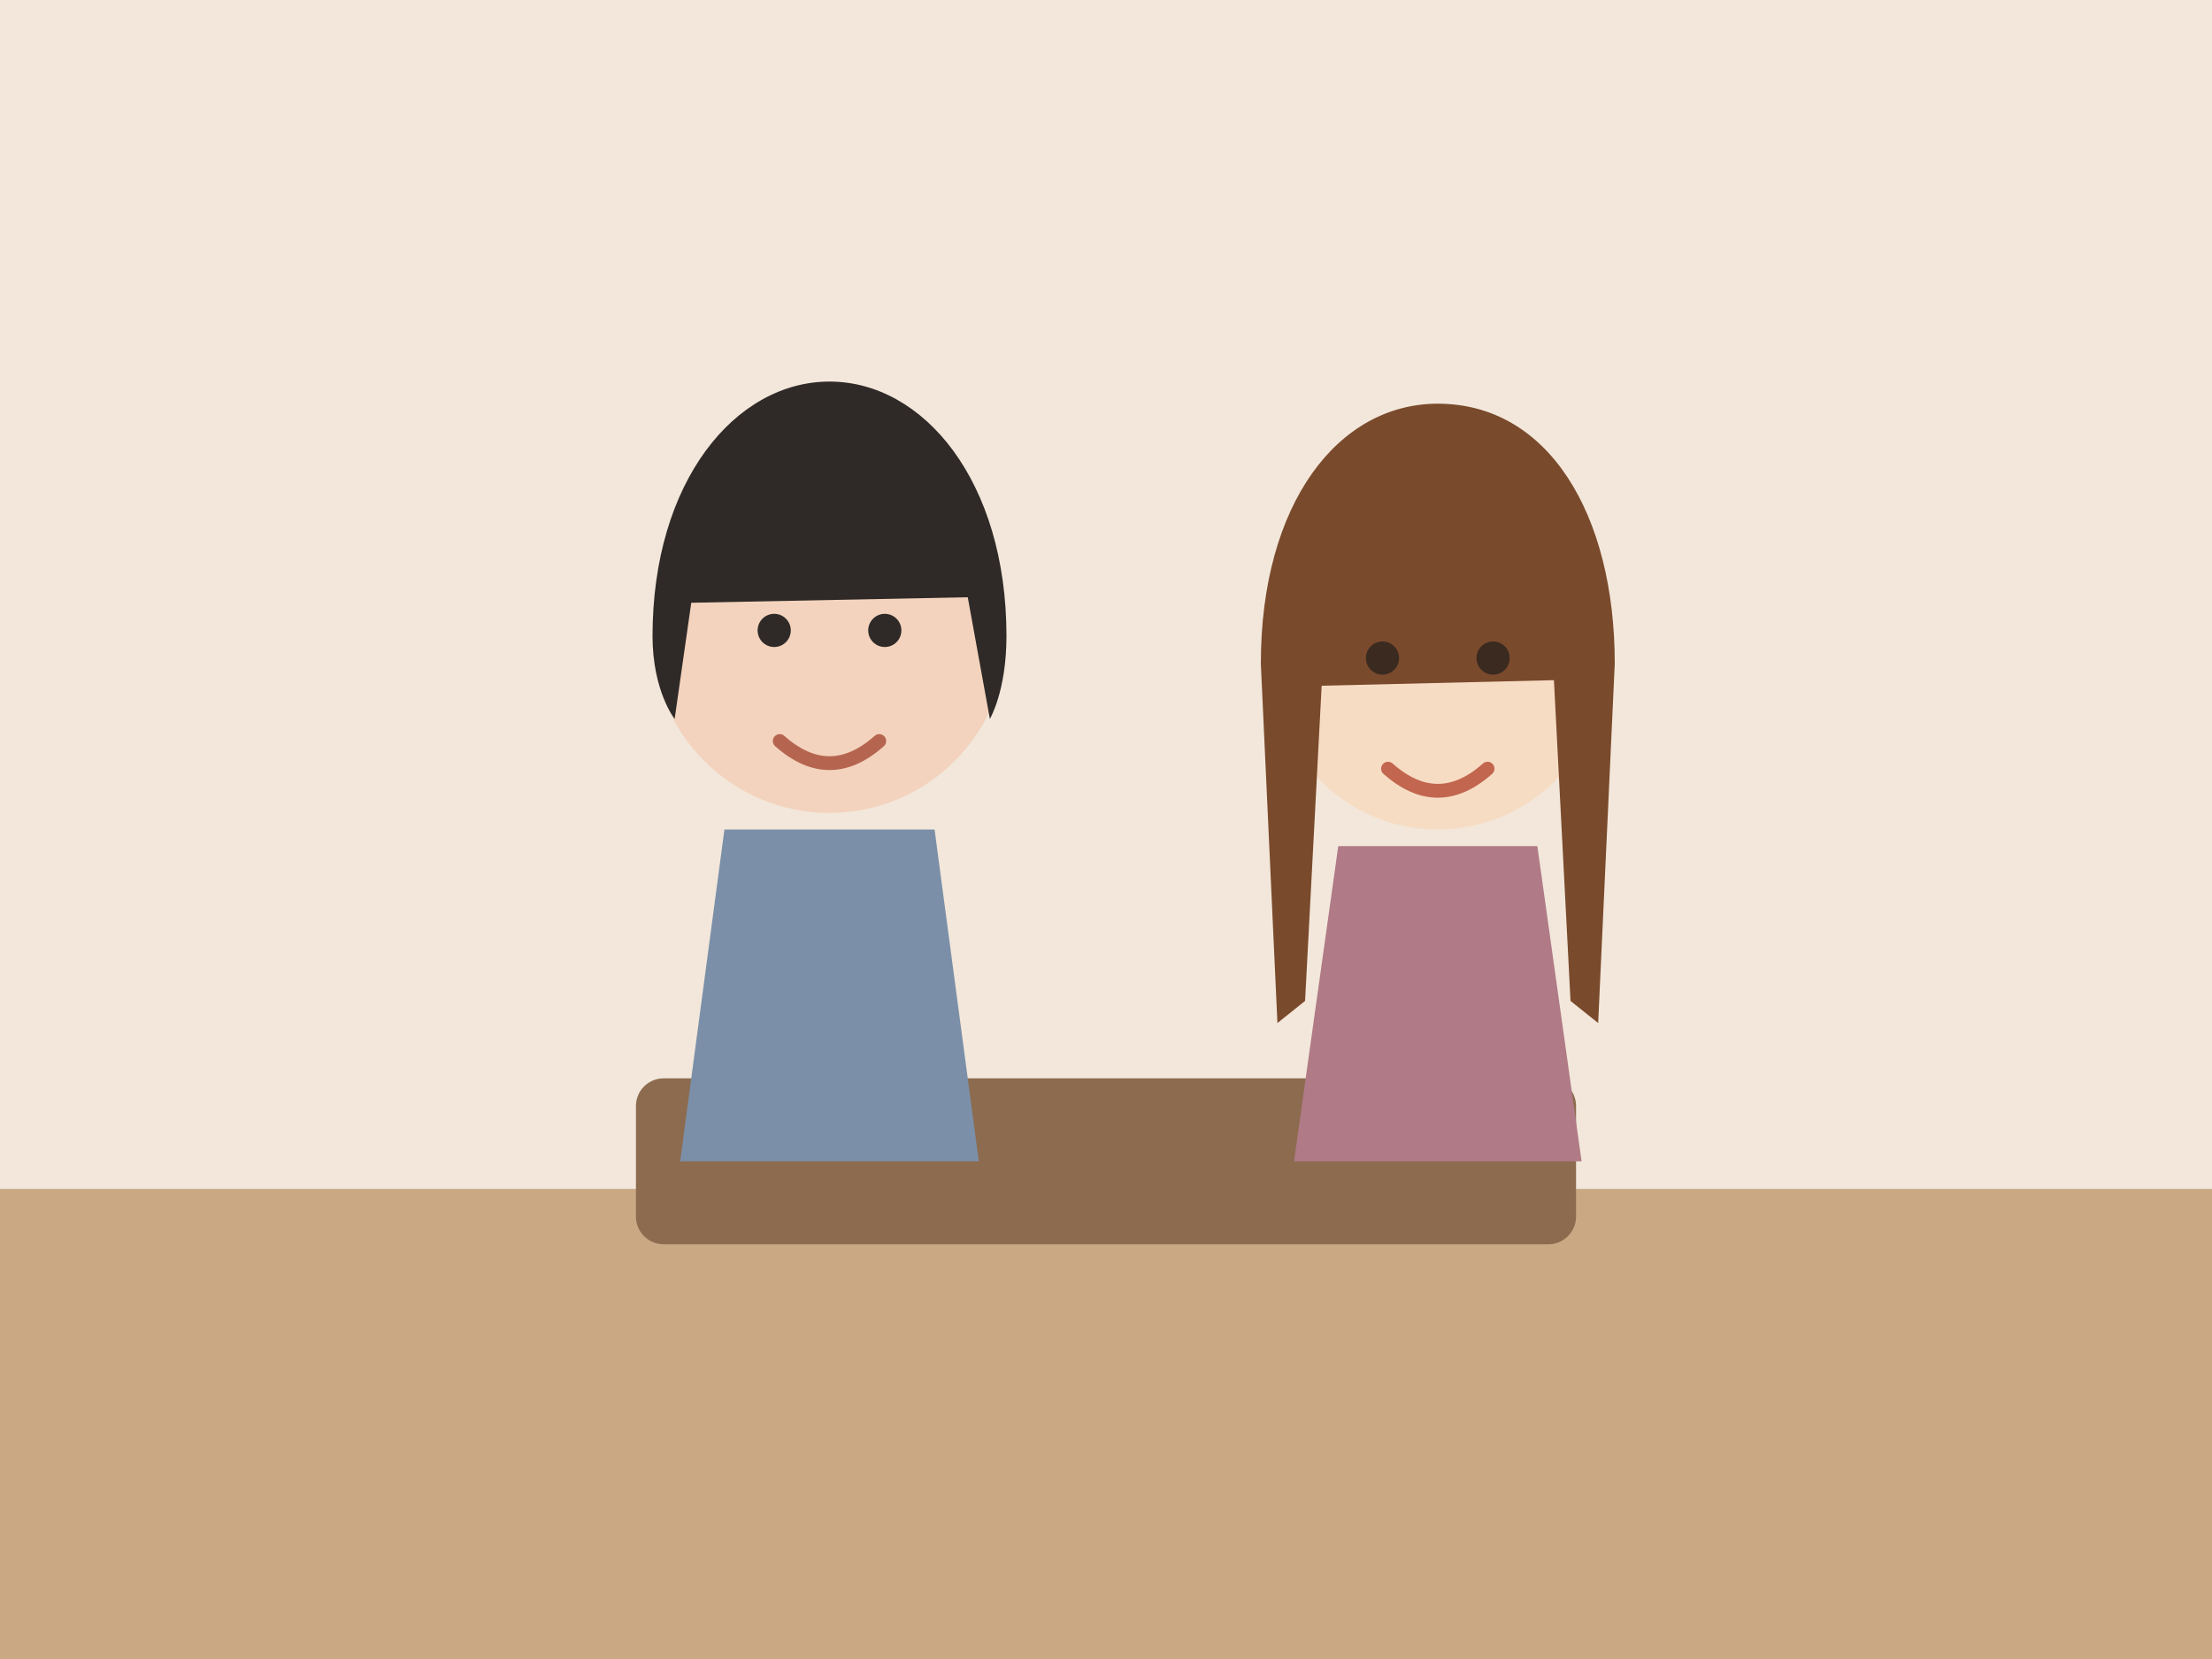
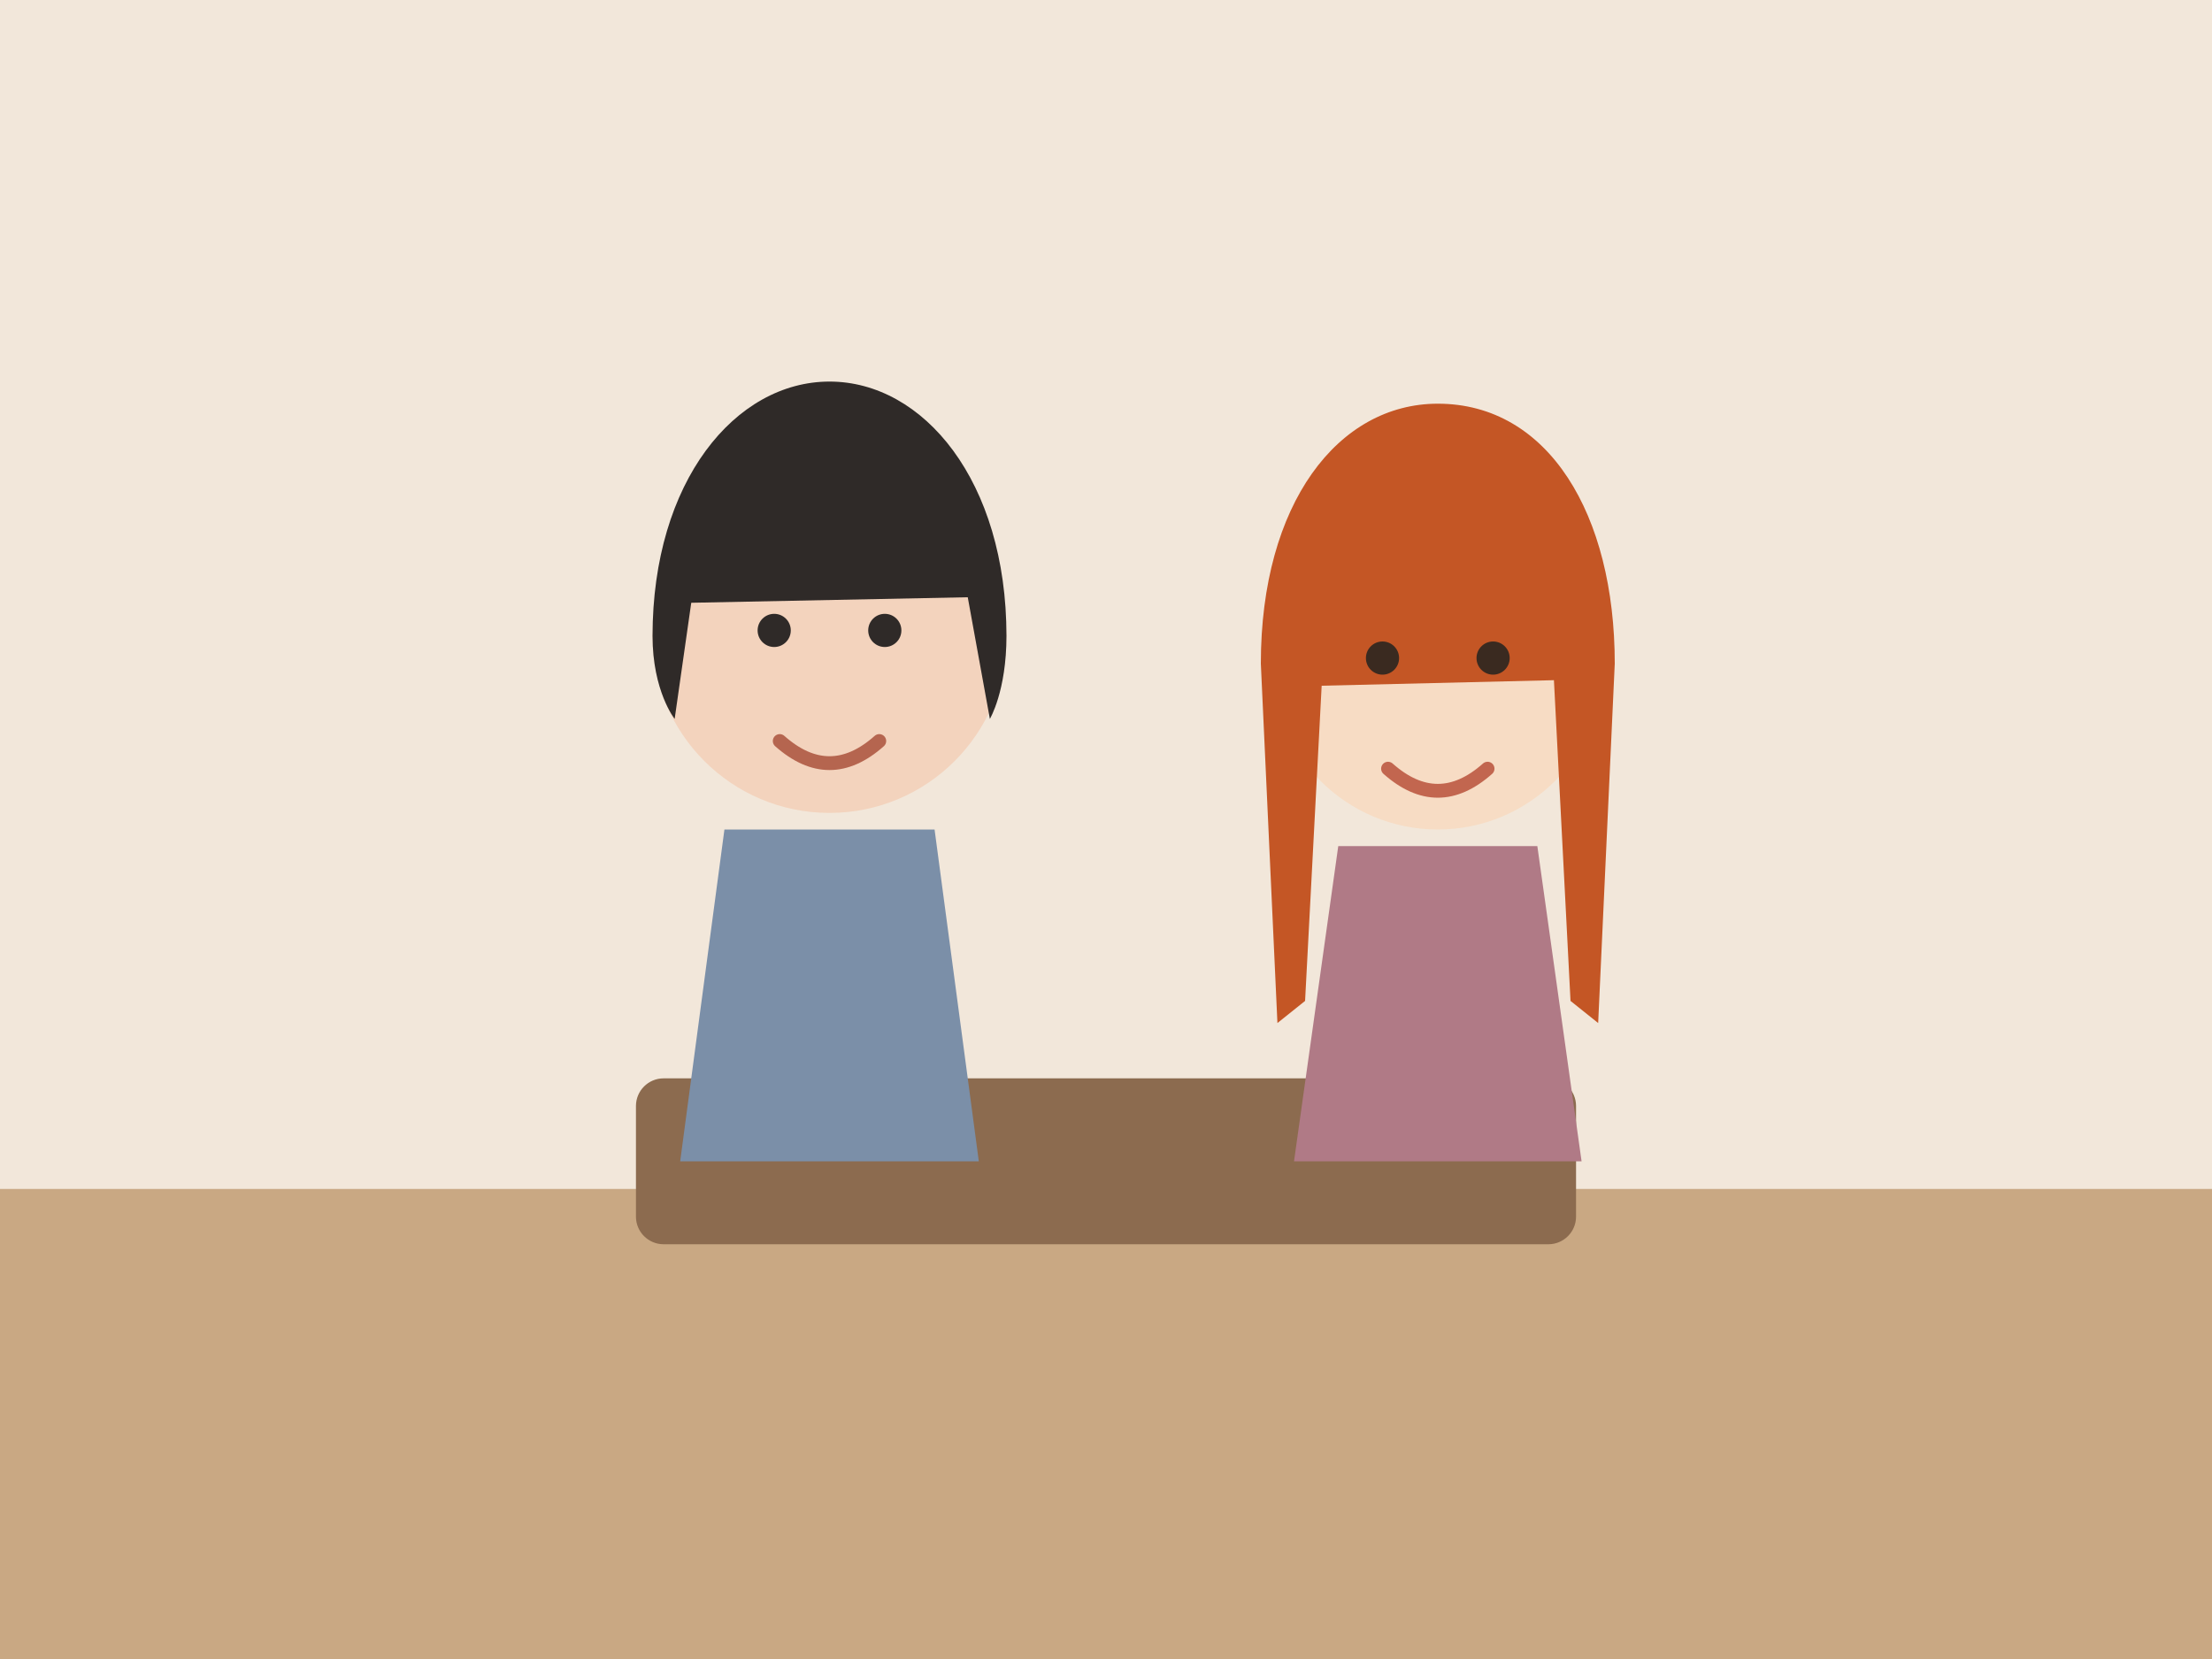
- <svg xmlns="http://www.w3.org/2000/svg" width="800" height="600" viewBox="0 0 800 600" role="img" aria-label="テーブルをはさんで笑う二人。手前の子は茶髪のロング">
+ <svg xmlns="http://www.w3.org/2000/svg" width="800" height="600" viewBox="0 0 800 600" role="img" aria-label="テーブルをはさんで笑う二人。左は黒髪のボブ、右は橙髪">
  <rect width="800" height="600" fill="#f2e7da" />
  <rect y="430" width="800" height="170" fill="#c9a883" />
  <rect x="230" y="390" width="340" height="60" rx="10" fill="#8c6b4f" />
  <g>
    <circle cx="300" cy="230" r="64" fill="#f3d3bd" />
    <path d="M236 230c0-56 30-92 64-92s64 36 64 92c0 20-6 30-6 30l-8-44-100 2-6 42s-8-10-8-30Z" fill="#2f2a28" />
    <circle cx="280" cy="228" r="6" fill="#2f2a28" />
    <circle cx="320" cy="228" r="6" fill="#2f2a28" />
    <path d="M282 268q18 16 36 0" stroke="#b5654f" stroke-width="5" fill="none" stroke-linecap="round" />
    <path d="M262 300h76l16 120H246z" fill="#7b8fa8" />
  </g>
  <g>
    <circle cx="520" cy="240" r="60" fill="#f7dcc4" />
-     <path d="M456 240c0-58 28-94 64-94 40 0 64 40 64 94l-6 130-10-8-6-116-84 2-6 114-10 8Z" fill="#7a4a2c" />
+     <path d="M456 240c0-58 28-94 64-94 40 0 64 40 64 94l-6 130-10-8-6-116-84 2-6 114-10 8Z" fill="#c45625" />
    <circle cx="500" cy="238" r="6" fill="#3a2a20" />
    <circle cx="540" cy="238" r="6" fill="#3a2a20" />
    <path d="M502 278q18 16 36 0" stroke="#c2664f" stroke-width="5" fill="none" stroke-linecap="round" />
    <path d="M484 306h72l16 114H468z" fill="#b07a86" />
  </g>
</svg>
